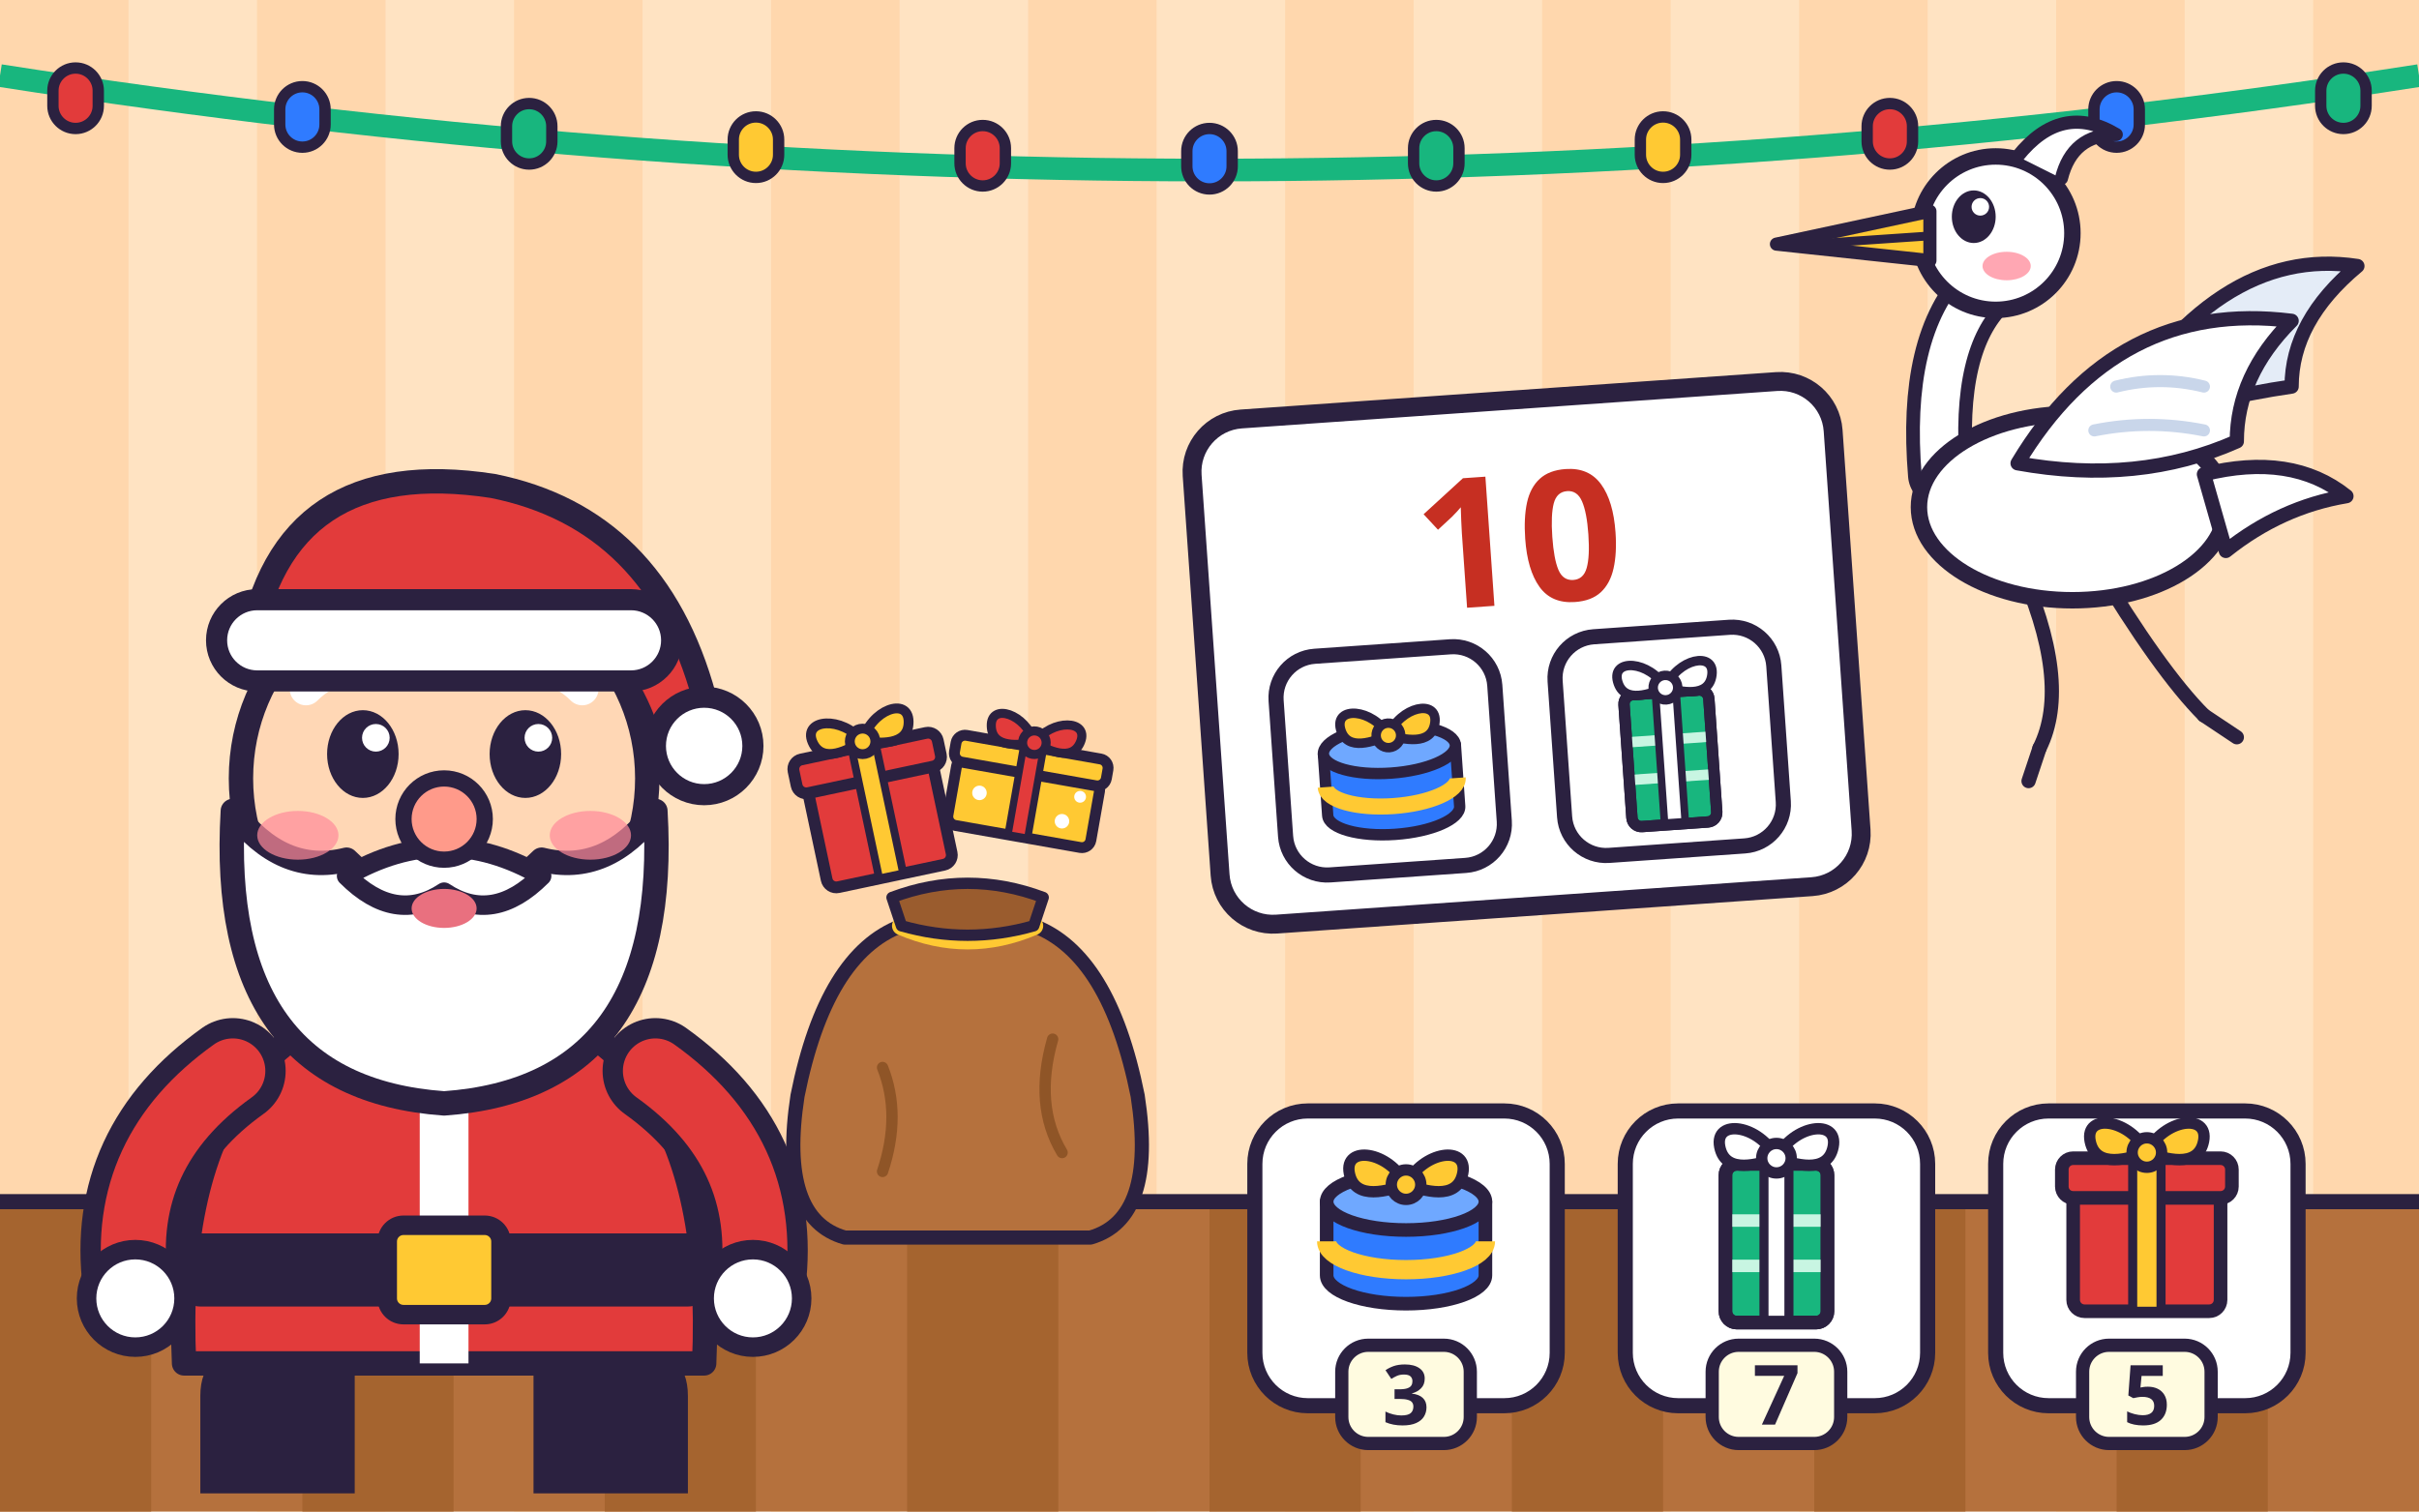
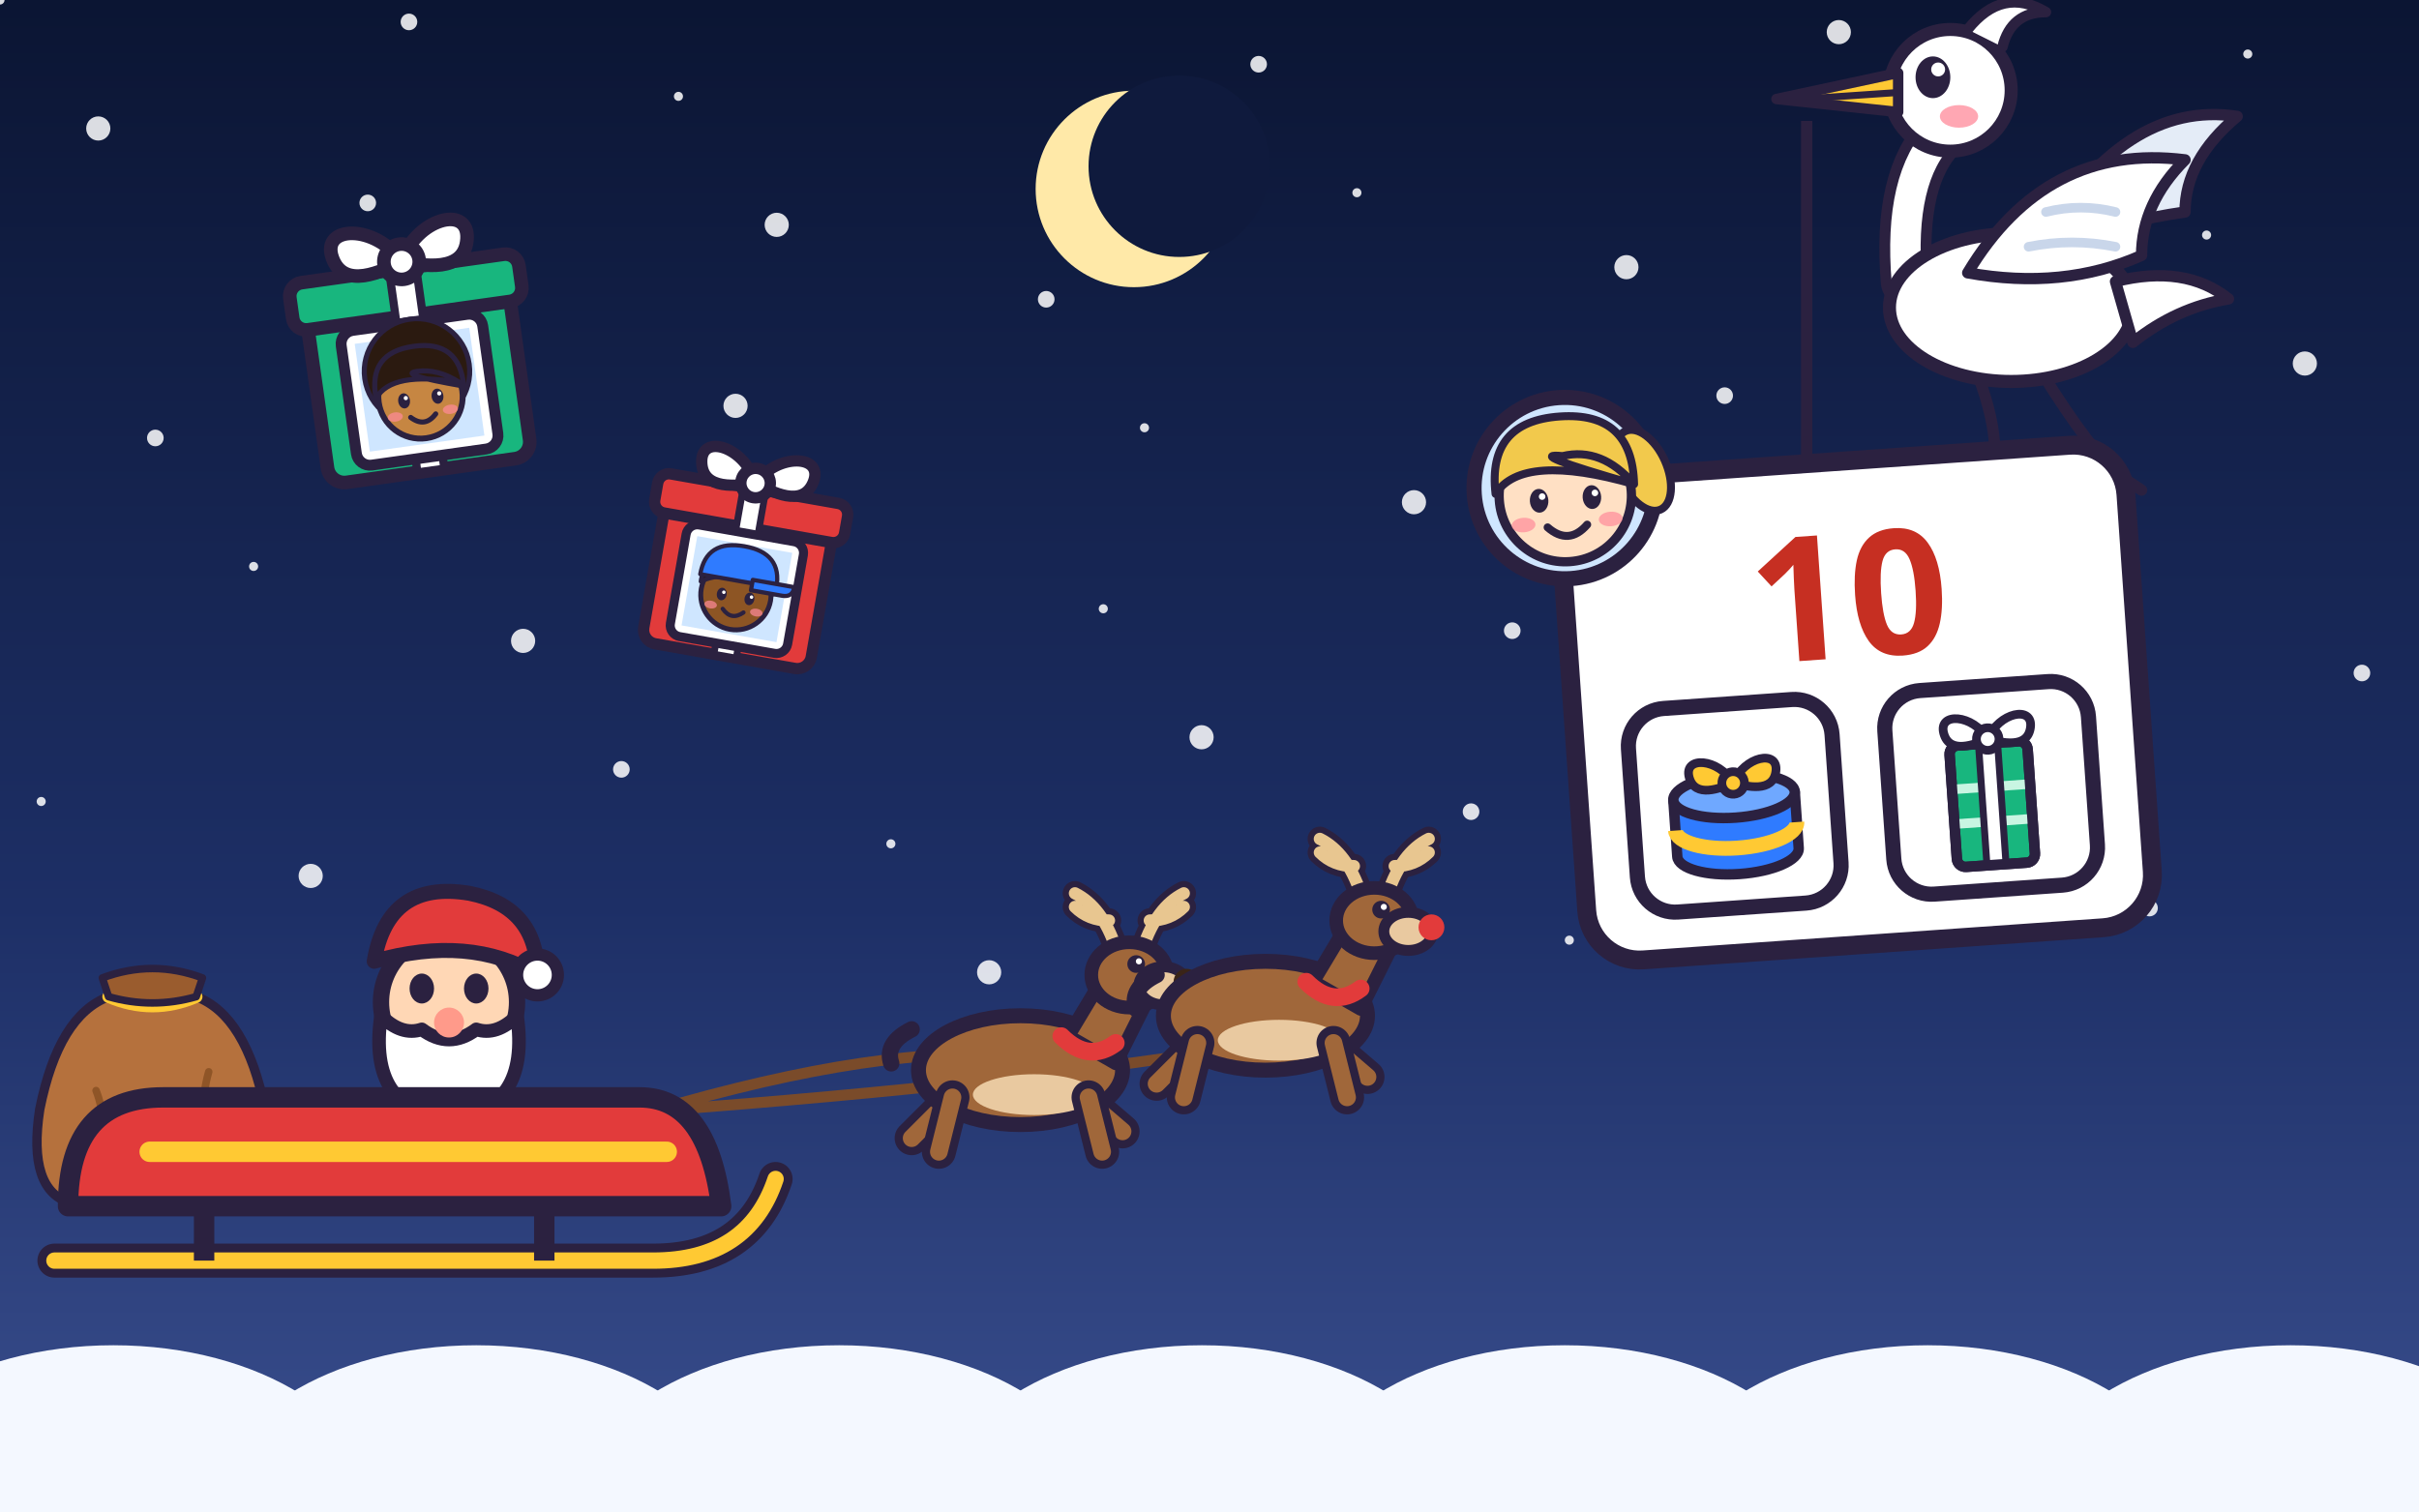
<svg xmlns="http://www.w3.org/2000/svg" viewBox="0 0 640 400" width="640" height="400">
  <style>.n{fill:#2b2140;font-family:ui-rounded,'Arial Rounded MT Bold',sans-serif;font-weight:900;text-anchor:middle}</style>
-   <rect width="640" height="400" fill="#ffe3c2" />
-   <rect x="0" width="34" height="400" fill="#ffd7ad" />
-   <rect x="68" width="34" height="400" fill="#ffd7ad" />
-   <rect x="136" width="34" height="400" fill="#ffd7ad" />
-   <rect x="204" width="34" height="400" fill="#ffd7ad" />
-   <rect x="272" width="34" height="400" fill="#ffd7ad" />
-   <rect x="340" width="34" height="400" fill="#ffd7ad" />
-   <rect x="408" width="34" height="400" fill="#ffd7ad" />
-   <rect x="476" width="34" height="400" fill="#ffd7ad" />
-   <rect x="544" width="34" height="400" fill="#ffd7ad" />
-   <rect x="612" width="34" height="400" fill="#ffd7ad" />
-   <path d="M0 20Q320 70 640 20" fill="none" stroke="#18b67e" stroke-width="6" />
-   <rect x="14" y="18" width="12" height="16" rx="6" fill="#e23b3b" stroke="#2b2140" stroke-width="3" />
-   <rect x="74" y="22.944" width="12" height="16" rx="6" fill="#2f7bff" stroke="#2b2140" stroke-width="3" />
-   <rect x="134" y="27.405" width="12" height="16" rx="6" fill="#18b67e" stroke="#2b2140" stroke-width="3" />
-   <rect x="194" y="30.944" width="12" height="16" rx="6" fill="#ffc933" stroke="#2b2140" stroke-width="3" />
-   <rect x="254" y="33.217" width="12" height="16" rx="6" fill="#e23b3b" stroke="#2b2140" stroke-width="3" />
-   <rect x="314" y="34" width="12" height="16" rx="6" fill="#2f7bff" stroke="#2b2140" stroke-width="3" />
-   <rect x="374" y="33.217" width="12" height="16" rx="6" fill="#18b67e" stroke="#2b2140" stroke-width="3" />
-   <rect x="434" y="30.944" width="12" height="16" rx="6" fill="#ffc933" stroke="#2b2140" stroke-width="3" />
-   <rect x="494" y="27.405" width="12" height="16" rx="6" fill="#e23b3b" stroke="#2b2140" stroke-width="3" />
-   <rect x="554" y="22.944" width="12" height="16" rx="6" fill="#2f7bff" stroke="#2b2140" stroke-width="3" />
-   <rect x="614" y="18" width="12" height="16" rx="6" fill="#18b67e" stroke="#2b2140" stroke-width="3" />
-   <rect y="318" width="640" height="82" fill="#b5713d" />
-   <rect x="0" y="318" width="40" height="82" fill="#a5642f" />
-   <rect x="80" y="318" width="40" height="82" fill="#a5642f" />
-   <rect x="160" y="318" width="40" height="82" fill="#a5642f" />
-   <rect x="240" y="318" width="40" height="82" fill="#a5642f" />
-   <rect x="320" y="318" width="40" height="82" fill="#a5642f" />
-   <rect x="400" y="318" width="40" height="82" fill="#a5642f" />
-   <rect x="480" y="318" width="40" height="82" fill="#a5642f" />
-   <rect x="560" y="318" width="40" height="82" fill="#a5642f" />
-   <rect x="640" y="318" width="40" height="82" fill="#a5642f" />
-   <path d="M0 318H640" stroke="#2b2140" stroke-width="4" />
-   <g transform="translate(10 120) scale(2.15)">
-     <g class="noel">
-       <path d="M20 128v-12q0-6 7-6h12v18zM61 128v-18h12q7 0 7 6v12z" fill="#2b2140" />
-       <path d="M18 112q-2-44 32-46q34 2 32 46z" fill="#e23b3b" stroke="#2b2140" stroke-width="3" stroke-linejoin="round" stroke-linecap="round" />
-       <path d="M50 68v44" stroke="#fff" stroke-width="6" />
-       <rect x="17" y="96" width="66" height="9" rx="3" fill="#2b2140" />
-       <rect x="43" y="95" width="14" height="11" rx="2" fill="#ffc933" stroke="#2b2140" stroke-width="2.4" />
-       <g class="noel-braco-esq">
-         <path d="M24 76q-14 10-12 26" fill="none" stroke="#2b2140" stroke-width="13" stroke-linecap="round" />
-         <path d="M24 76q-14 10-12 26" fill="none" stroke="#e23b3b" stroke-width="8" stroke-linecap="round" />
-         <circle cx="12" cy="104" r="6" fill="#fff" stroke="#2b2140" stroke-width="2.4" stroke-linejoin="round" stroke-linecap="round" />
-       </g>
-       <g class="noel-braco-dir">
-         <path d="M76 76q14 10 12 26" fill="none" stroke="#2b2140" stroke-width="13" stroke-linecap="round" />
-         <path d="M76 76q14 10 12 26" fill="none" stroke="#e23b3b" stroke-width="8" stroke-linecap="round" />
-         <circle cx="88" cy="104" r="6" fill="#fff" stroke="#2b2140" stroke-width="2.4" stroke-linejoin="round" stroke-linecap="round" />
-       </g>
-       <circle cx="50" cy="40" r="25" fill="#ffd7b5" stroke="#2b2140" stroke-width="3" stroke-linejoin="round" stroke-linecap="round" />
-       <path d="M24 44q-2 34 26 36q28-2 26-36q-6 8-14 6q-6 6-12 2q-6 4-12-2q-8 2-14-6z" fill="#fff" stroke="#2b2140" stroke-width="3" stroke-linejoin="round" stroke-linecap="round" />
-       <path d="M38 52q12 -7 24 0q-6 6-12 2q-6 4-12-2z" fill="#fff" stroke="#2b2140" stroke-width="2.4" stroke-linejoin="round" stroke-linecap="round" />
-       <ellipse cx="50" cy="56" rx="4" ry="2.4" fill="#e9707f" />
-       <circle cx="50" cy="45" r="5" fill="#ff9a8a" stroke="#2b2140" stroke-width="2" stroke-linejoin="round" stroke-linecap="round" />
-       <g class="noel-olhos">
-         <ellipse cx="40" cy="37" rx="4.4" ry="5.4" fill="#2b2140" />
-         <circle cx="41.6" cy="35" r="1.7" fill="#fff" />
-         <ellipse cx="60" cy="37" rx="4.4" ry="5.4" fill="#2b2140" />
-         <circle cx="61.6" cy="35" r="1.7" fill="#fff" />
-       </g>
-       <ellipse cx="32" cy="47" rx="5" ry="3" fill="#ff8a9a" opacity=".7" />
-       <ellipse cx="68" cy="47" rx="5" ry="3" fill="#ff8a9a" opacity=".7" />
-       <path d="M33 29q4-4 10-2M57 27q6-2 10 2" fill="none" stroke="#fff" stroke-width="4" stroke-linecap="round" />
-       <path d="M26 24q4-24 30-20q20 4 26 26q-6 2-6 8q-4-18-20-18q-18 0-30 4z" fill="#e23b3b" stroke="#2b2140" stroke-width="3" stroke-linejoin="round" stroke-linecap="round" />
-       <circle cx="82" cy="36" r="6" fill="#fff" stroke="#2b2140" stroke-width="2.6" stroke-linejoin="round" stroke-linecap="round" />
-       <rect x="22" y="18" width="56" height="10" rx="5" fill="#fff" stroke="#2b2140" stroke-width="2.6" stroke-linejoin="round" stroke-linecap="round" />
-     </g>
-   </g>
-   <g transform="translate(206 220) scale(1.25)">
-     <path class="saco-pano" d="M14 86q-14-4-10-30q6-30 22-36h28q16 6 22 36q4 26-10 30z" fill="#b5713d" stroke="#2b2140" stroke-width="3" stroke-linejoin="round" stroke-linecap="round" />
-     <path class="saco-presentes" d="M18 22l6-8 8 6 6-10 8 8 8-6 6 10" fill="none" />
-     <path d="M26 20q14 6 28 0" fill="none" stroke="#ffc933" stroke-width="4" stroke-linecap="round" />
-     <path d="M24 14q16-6 32 0l-2 6q-14 4-28 0z" fill="#9a5c2e" stroke="#2b2140" stroke-width="2.4" stroke-linejoin="round" stroke-linecap="round" />
-     <path d="M22 50q4 10 0 22M58 44q-4 14 2 24" fill="none" stroke="#8f5527" stroke-width="2.4" stroke-linecap="round" />
-   </g>
-   <g transform="translate(232 214) scale(1.3) rotate(-12)">
-     <rect x="-13" y="-8" width="26" height="22" rx="2" fill="#e23b3b" stroke="#2b2140" stroke-width="2.4" stroke-linejoin="round" stroke-linecap="round" />
-     <rect x="-15" y="-13" width="30" height="7" rx="2" fill="#e23b3b" stroke="#2b2140" stroke-width="2.4" stroke-linejoin="round" stroke-linecap="round" />
-     <path d="M-2.5 -13h5v27h-5z" fill="#ffc933" stroke="#2b2140" stroke-width="1.6" stroke-linejoin="round" stroke-linecap="round" />
-     <path d="M0 -14c-3-6-11-7-10-2s7 3 10 2zM0 -14c3-6 11-7 10-2s-7 3-10 2z" fill="#ffc933" stroke="#2b2140" stroke-width="2" stroke-linejoin="round" stroke-linecap="round" />
-     <circle cx="0" cy="-14" r="2.6" fill="#ffc933" stroke="#2b2140" stroke-width="2" stroke-linejoin="round" stroke-linecap="round" />
-   </g>
-   <g transform="translate(272 206) scale(1.2) rotate(10)">
-     <rect x="-16" y="-2" width="32" height="15" rx="2" fill="#ffc933" stroke="#2b2140" stroke-width="2.4" stroke-linejoin="round" stroke-linecap="round" />
-     <rect x="-17" y="-7" width="34" height="6" rx="2" fill="#ffc933" stroke="#2b2140" stroke-width="2.4" stroke-linejoin="round" stroke-linecap="round" />
-     <circle cx="-10" cy="5" r="1.6" fill="#fff" />
-     <circle cx="9" cy="8" r="1.6" fill="#fff" />
-     <circle cx="12" cy="2" r="1.3" fill="#fff" />
-     <path d="M-2.2 -7h4.4v20h-4.4z" fill="#e23b3b" stroke="#2b2140" stroke-width="1.6" stroke-linejoin="round" stroke-linecap="round" />
-     <path d="M0 -8c-3-6-11-7-10-2s7 3 10 2zM0 -8c3-6 11-7 10-2s-7 3-10 2z" fill="#e23b3b" stroke="#2b2140" stroke-width="2" stroke-linejoin="round" stroke-linecap="round" />
-     <circle cx="0" cy="-8" r="2.6" fill="#e23b3b" stroke="#2b2140" stroke-width="2" stroke-linejoin="round" stroke-linecap="round" />
-   </g>
-   <g transform="translate(470 82) scale(1.45)">
+   <defs>
+     <linearGradient id="noite" x1="0" y1="0" x2="0" y2="1">
+       <stop offset="0" stop-color="#0b1533" />
+       <stop offset=".6" stop-color="#1d2f66" />
+       <stop offset="1" stop-color="#3a4f8f" />
+     </linearGradient>
+   </defs>
+   <rect width="640" height="400" fill="url(#noite)" />
+   <circle cx="0" cy="0" r="1.2" fill="#fff" opacity=".85" />
+   <circle cx="97.3" cy="53.7" r="2.2" fill="#fff" opacity=".85" />
+   <circle cx="194.6" cy="107.4" r="3.2" fill="#fff" opacity=".85" />
+   <circle cx="291.9" cy="161.1" r="1.2" fill="#fff" opacity=".85" />
+   <circle cx="389.2" cy="214.8" r="2.2" fill="#fff" opacity=".85" />
+   <circle cx="486.5" cy="8.5" r="3.2" fill="#fff" opacity=".85" />
+   <circle cx="583.8" cy="62.2" r="1.2" fill="#fff" opacity=".85" />
+   <circle cx="41.1" cy="115.9" r="2.2" fill="#fff" opacity=".85" />
+   <circle cx="138.4" cy="169.6" r="3.2" fill="#fff" opacity=".85" />
+   <circle cx="235.7" cy="223.3" r="1.2" fill="#fff" opacity=".85" />
+   <circle cx="333" cy="17" r="2.2" fill="#fff" opacity=".85" />
+   <circle cx="430.3" cy="70.7" r="3.2" fill="#fff" opacity=".85" />
+   <circle cx="527.6" cy="124.4" r="1.2" fill="#fff" opacity=".85" />
+   <circle cx="624.9" cy="178.1" r="2.2" fill="#fff" opacity=".85" />
+   <circle cx="82.2" cy="231.8" r="3.2" fill="#fff" opacity=".85" />
+   <circle cx="179.5" cy="25.5" r="1.2" fill="#fff" opacity=".85" />
+   <circle cx="276.8" cy="79.2" r="2.2" fill="#fff" opacity=".85" />
+   <circle cx="374.1" cy="132.9" r="3.2" fill="#fff" opacity=".85" />
+   <circle cx="471.4" cy="186.6" r="1.2" fill="#fff" opacity=".85" />
+   <circle cx="568.7" cy="240.3" r="2.2" fill="#fff" opacity=".85" />
+   <circle cx="26" cy="34" r="3.2" fill="#fff" opacity=".85" />
+   <circle cx="123.3" cy="87.7" r="1.2" fill="#fff" opacity=".85" />
+   <circle cx="220.6" cy="141.4" r="2.2" fill="#fff" opacity=".85" />
+   <circle cx="317.9" cy="195.1" r="3.2" fill="#fff" opacity=".85" />
+   <circle cx="415.2" cy="248.8" r="1.2" fill="#fff" opacity=".85" />
+   <circle cx="512.5" cy="42.5" r="2.2" fill="#fff" opacity=".85" />
+   <circle cx="609.8" cy="96.2" r="3.2" fill="#fff" opacity=".85" />
+   <circle cx="67.1" cy="149.9" r="1.2" fill="#fff" opacity=".85" />
+   <circle cx="164.4" cy="203.6" r="2.2" fill="#fff" opacity=".85" />
+   <circle cx="261.7" cy="257.3" r="3.2" fill="#fff" opacity=".85" />
+   <circle cx="359" cy="51" r="1.2" fill="#fff" opacity=".85" />
+   <circle cx="456.3" cy="104.7" r="2.2" fill="#fff" opacity=".85" />
+   <circle cx="553.6" cy="158.4" r="3.2" fill="#fff" opacity=".85" />
+   <circle cx="10.9" cy="212.1" r="1.2" fill="#fff" opacity=".85" />
+   <circle cx="108.2" cy="5.8" r="2.2" fill="#fff" opacity=".85" />
+   <circle cx="205.5" cy="59.5" r="3.2" fill="#fff" opacity=".85" />
+   <circle cx="302.8" cy="113.2" r="1.2" fill="#fff" opacity=".85" />
+   <circle cx="400.1" cy="166.9" r="2.2" fill="#fff" opacity=".85" />
+   <circle cx="497.4" cy="220.6" r="3.2" fill="#fff" opacity=".85" />
+   <circle cx="594.7" cy="14.3" r="1.2" fill="#fff" opacity=".85" />
+   <circle cx="300" cy="50" r="26" fill="#ffe9a8" />
+   <circle cx="312" cy="44" r="24" fill="#0f1a3d" />
+   <ellipse cx="30" cy="400" rx="70" ry="44" fill="#f4f8ff" />
+   <ellipse cx="126" cy="400" rx="70" ry="44" fill="#f4f8ff" />
+   <ellipse cx="222" cy="400" rx="70" ry="44" fill="#f4f8ff" />
+   <ellipse cx="318" cy="400" rx="70" ry="44" fill="#f4f8ff" />
+   <ellipse cx="414" cy="400" rx="70" ry="44" fill="#f4f8ff" />
+   <ellipse cx="510" cy="400" rx="70" ry="44" fill="#f4f8ff" />
+   <ellipse cx="606" cy="400" rx="70" ry="44" fill="#f4f8ff" />
+   <ellipse cx="702" cy="400" rx="70" ry="44" fill="#f4f8ff" />
+   <rect y="380" width="640" height="20" fill="#f4f8ff" />
+   <g transform="translate(0 222) scale(1.8)">
+     <path d="M96 40Q130 30 150 32M96 40Q150 36 186 30" fill="none" stroke="#7a4b2a" stroke-width="1.6" />
+     <g transform="translate(150 34)">
+       <g class="rena">
+         <g class="rena-pernas">
+           <path d="M-9 3-16 10" stroke="#2b2140" stroke-width="5" stroke-linecap="round" />
+           <path d="M-9 3-16 10" stroke="#a0673a" stroke-width="2.6" stroke-linecap="round" />
+           <path d="M8 3 15 9" stroke="#2b2140" stroke-width="5" stroke-linecap="round" />
+           <path d="M8 3 15 9" stroke="#a0673a" stroke-width="2.6" stroke-linecap="round" />
+         </g>
+         <path d="M-16 -6q-4 2-3 5" fill="none" stroke="#2b2140" stroke-width="2.4" stroke-linecap="round" />
+         <ellipse cx="0" cy="0" rx="15" ry="8" fill="#a0673a" stroke="#2b2140" stroke-width="2.2" stroke-linejoin="round" stroke-linecap="round" />
+         <ellipse cx="2" cy="3.6" rx="9" ry="3" fill="#e9c9a0" />
+         <g class="rena-pernas">
+           <path d="M-10 4-12 12" stroke="#2b2140" stroke-width="5" stroke-linecap="round" />
+           <path d="M-10 4-12 12" stroke="#a0673a" stroke-width="2.6" stroke-linecap="round" />
+           <path d="M10 4 12 12" stroke="#2b2140" stroke-width="5" stroke-linecap="round" />
+           <path d="M10 4 12 12" stroke="#a0673a" stroke-width="2.6" stroke-linecap="round" />
+         </g>
+         <path d="M7 -5 13 -15 19 -11 14 -1z" fill="#a0673a" stroke="#2b2140" stroke-width="2" stroke-linejoin="round" stroke-linecap="round" />
+         <path d="M14 -18q-2-6-6-8M13 -22q-3 0-5-2M18 -18q2-6 6-8M19 -22q3 0 5-2" fill="none" stroke="#2b2140" stroke-width="3.6" stroke-linecap="round" />
+         <path d="M14 -18q-2-6-6-8M13 -22q-3 0-5-2M18 -18q2-6 6-8M19 -22q3 0 5-2" fill="none" stroke="#e8c690" stroke-width="1.8" stroke-linecap="round" />
+         <ellipse cx="16" cy="-14" rx="5.6" ry="4.8" fill="#a0673a" stroke="#2b2140" stroke-width="2" stroke-linejoin="round" stroke-linecap="round" />
+         <ellipse cx="21" cy="-12.4" rx="3.6" ry="2.8" fill="#e9c9a0" stroke="#2b2140" stroke-width="1.6" stroke-linejoin="round" stroke-linecap="round" />
+         <circle cx="24.4" cy="-13" r="1.9" fill="#3a2418" />
+         <circle cx="17" cy="-15.6" r="1.3" fill="#2b2140" />
+         <circle cx="17.4" cy="-16" r=".45" fill="#fff" />
+         <path d="M6 -5q4 4 8 1" fill="none" stroke="#e23b3b" stroke-width="2.6" stroke-linecap="round" />
+       </g>
+     </g>
+     <g transform="translate(186 26)">
+       <g class="rena">
+         <g class="rena-pernas">
+           <path d="M-9 3-16 10" stroke="#2b2140" stroke-width="5" stroke-linecap="round" />
+           <path d="M-9 3-16 10" stroke="#a0673a" stroke-width="2.6" stroke-linecap="round" />
+           <path d="M8 3 15 9" stroke="#2b2140" stroke-width="5" stroke-linecap="round" />
+           <path d="M8 3 15 9" stroke="#a0673a" stroke-width="2.6" stroke-linecap="round" />
+         </g>
+         <path d="M-16 -6q-4 2-3 5" fill="none" stroke="#2b2140" stroke-width="2.4" stroke-linecap="round" />
+         <ellipse cx="0" cy="0" rx="15" ry="8" fill="#a0673a" stroke="#2b2140" stroke-width="2.2" stroke-linejoin="round" stroke-linecap="round" />
+         <ellipse cx="2" cy="3.6" rx="9" ry="3" fill="#e9c9a0" />
+         <g class="rena-pernas">
+           <path d="M-10 4-12 12" stroke="#2b2140" stroke-width="5" stroke-linecap="round" />
+           <path d="M-10 4-12 12" stroke="#a0673a" stroke-width="2.6" stroke-linecap="round" />
+           <path d="M10 4 12 12" stroke="#2b2140" stroke-width="5" stroke-linecap="round" />
+           <path d="M10 4 12 12" stroke="#a0673a" stroke-width="2.6" stroke-linecap="round" />
+         </g>
+         <path d="M7 -5 13 -15 19 -11 14 -1z" fill="#a0673a" stroke="#2b2140" stroke-width="2" stroke-linejoin="round" stroke-linecap="round" />
+         <path d="M14 -18q-2-6-6-8M13 -22q-3 0-5-2M18 -18q2-6 6-8M19 -22q3 0 5-2" fill="none" stroke="#2b2140" stroke-width="3.6" stroke-linecap="round" />
+         <path d="M14 -18q-2-6-6-8M13 -22q-3 0-5-2M18 -18q2-6 6-8M19 -22q3 0 5-2" fill="none" stroke="#e8c690" stroke-width="1.8" stroke-linecap="round" />
+         <ellipse cx="16" cy="-14" rx="5.6" ry="4.8" fill="#a0673a" stroke="#2b2140" stroke-width="2" stroke-linejoin="round" stroke-linecap="round" />
+         <ellipse cx="21" cy="-12.4" rx="3.6" ry="2.8" fill="#e9c9a0" stroke="#2b2140" stroke-width="1.6" stroke-linejoin="round" stroke-linecap="round" />
+         <circle cx="24.4" cy="-13" r="1.9" fill="#e23b3b" />
+         <circle cx="17" cy="-15.6" r="1.3" fill="#2b2140" />
+         <circle cx="17.4" cy="-16" r=".45" fill="#fff" />
+         <path d="M6 -5q4 4 8 1" fill="none" stroke="#e23b3b" stroke-width="2.6" stroke-linecap="round" />
+       </g>
+     </g>
+     <path d="M8 62h88q14 0 18-12" fill="none" stroke="#2b2140" stroke-width="5" stroke-linecap="round" />
+     <path d="M8 62h88q14 0 18-12" fill="none" stroke="#ffc933" stroke-width="2.4" stroke-linecap="round" />
+     <path d="M30 62v-8M80 62v-8" stroke="#2b2140" stroke-width="3" />
+     <g class="saco-do-treno">
+       <g transform="translate(4 14) scale(.46)">
+         <path class="saco-pano" d="M14 86q-14-4-10-30q6-30 22-36h28q16 6 22 36q4 26-10 30z" fill="#b5713d" stroke="#2b2140" stroke-width="3" stroke-linejoin="round" stroke-linecap="round" />
+         <path class="saco-presentes" d="M18 22l6-8 8 6 6-10 8 8 8-6 6 10" fill="none" />
+         <path d="M26 20q14 6 28 0" fill="none" stroke="#ffc933" stroke-width="4" stroke-linecap="round" />
+         <path d="M24 14q16-6 32 0l-2 6q-14 4-28 0z" fill="#9a5c2e" stroke="#2b2140" stroke-width="2.4" stroke-linejoin="round" stroke-linecap="round" />
+         <path d="M22 50q4 10 0 22M58 44q-4 14 2 24" fill="none" stroke="#8f5527" stroke-width="2.4" stroke-linecap="round" />
+       </g>
+     </g>
+     <g transform="translate(0 12)">
+       <circle cx="66" cy="12" r="10" fill="#ffd7b5" stroke="#2b2140" stroke-width="2.4" stroke-linejoin="round" stroke-linecap="round" />
+       <path d="M56 14q-2 14 10 15q12-1 10-15q-3 3-6 2q-4 3-8 0q-3 1-6-2z" fill="#fff" stroke="#2b2140" stroke-width="2" stroke-linejoin="round" stroke-linecap="round" />
+       <ellipse cx="62" cy="10" rx="1.8" ry="2.2" fill="#2b2140" />
+       <ellipse cx="70" cy="10" rx="1.8" ry="2.2" fill="#2b2140" />
+       <circle cx="66" cy="15" r="2.2" fill="#ff9a8a" />
+       <path d="M55 6q2-12 14-10q10 2 10 12q-10-6-24-2z" fill="#e23b3b" stroke="#2b2140" stroke-width="2.2" stroke-linejoin="round" stroke-linecap="round" />
+       <circle cx="79" cy="8" r="3" fill="#fff" stroke="#2b2140" stroke-width="1.8" stroke-linejoin="round" stroke-linecap="round" />
+     </g>
+     <path d="M10 54q0-16 14-16h70q10 0 12 16z" fill="#e23b3b" stroke="#2b2140" stroke-width="3" stroke-linejoin="round" stroke-linecap="round" />
+     <path d="M22 46h76" stroke="#ffc933" stroke-width="3" stroke-linecap="round" />
+   </g>
+   <g transform="translate(470 40) scale(1.15)">
    <g class="garca-desenho">
      <path d="M44 46q10 22 4 34M58 46q12 20 20 28" fill="none" stroke="#2b2140" stroke-width="2.6" stroke-linecap="round" />
      <path d="M78 74l6 4M48 80l-2 6" stroke="#2b2140" stroke-width="2.6" stroke-linecap="round" />
      <g class="garca-asa-tras">
        <path d="M60 22q20-34 46-30q-12 10-12 22q-14 2-34 8z" fill="#e4ecf7" stroke="#2b2140" stroke-width="2.6" stroke-linejoin="round" stroke-linecap="round" />
      </g>
      <path d="M30 30q-2-24 8-34q6-6 6-14" fill="none" stroke="#2b2140" stroke-width="12" stroke-linecap="round" />
      <path d="M30 30q-2-24 8-34q6-6 6-14" fill="none" stroke="#fff" stroke-width="7" stroke-linecap="round" />
      <ellipse cx="54" cy="36" rx="28" ry="17" fill="#fff" stroke="#2b2140" stroke-width="3" stroke-linejoin="round" stroke-linecap="round" />
      <path d="M78 30q16-4 26 4q-12 2-22 10z" fill="#fff" stroke="#2b2140" stroke-width="2.6" stroke-linejoin="round" stroke-linecap="round" />
      <g class="garca-asa">
        <path d="M44 28q18-30 50-26q-10 10-10 22q-18 8-40 4z" fill="#fff" stroke="#2b2140" stroke-width="2.6" stroke-linejoin="round" stroke-linecap="round" />
        <path d="M62 14q8-2 16 0M58 22q10-2 20 0" fill="none" stroke="#c9d6ea" stroke-width="2.2" stroke-linecap="round" />
      </g>
      <circle cx="40" cy="-14" r="14" fill="#fff" stroke="#2b2140" stroke-width="3" stroke-linejoin="round" stroke-linecap="round" />
      <path d="M44 -28q8-10 18-4q-8 0-10 8" fill="#fff" stroke="#2b2140" stroke-width="2.4" stroke-linejoin="round" stroke-linecap="round" />
      <path d="M28 -18L0 -12 28 -9z" fill="#ffc933" stroke="#2b2140" stroke-width="2.4" stroke-linejoin="round" stroke-linecap="round" />
      <path d="M28 -13.5 6 -12" stroke="#2b2140" stroke-width="1.6" stroke-linecap="round" />
      <ellipse cx="36" cy="-17" rx="4" ry="4.8" fill="#2b2140" />
      <circle cx="37.2" cy="-18.8" r="1.6" fill="#fff" />
      <ellipse cx="42" cy="-8" rx="4.4" ry="2.6" fill="#ff8a9a" opacity=".75" />
    </g>
  </g>
-   <g transform="rotate(-4 400 160)">
-     <rect x="318" y="106" width="170" height="134" rx="14" fill="#fff" stroke="#2b2140" stroke-width="5" />
-     <text x="403" y="160" class="n" font-size="48" style="fill:#c62f22">10</text>
-     <rect x="336" y="170" width="58" height="58" rx="11" fill="#fff" stroke="#2b2140" stroke-width="4" />
-     <g transform="translate(365 201) scale(1.25)">
+   <path d="M478 32V122" stroke="#2b2140" stroke-width="3" />
+   <g transform="translate(20 14) rotate(-4 470 170)">
+     <rect x="396" y="108" width="150" height="128" rx="14" fill="#fff" stroke="#2b2140" stroke-width="5" />
+     <text x="471" y="160" class="n" font-size="46" style="fill:#c62f22">10</text>
+     <rect x="410" y="170" width="54" height="54" rx="10" fill="#fff" stroke="#2b2140" stroke-width="4" />
+     <g transform="translate(437 199) scale(1.15)">
      <path d="M-14 -4v13a14 5 0 0 0 28 0v-13" fill="#2f7bff" stroke="#2b2140" stroke-width="2.4" stroke-linejoin="round" stroke-linecap="round" />
      <path d="M-14 3a14 5 0 0 0 28 0" fill="none" stroke="#ffc933" stroke-width="3.4" />
      <ellipse cx="0" cy="-4" rx="14" ry="5" fill="#6fa8ff" stroke="#2b2140" stroke-width="2.4" stroke-linejoin="round" stroke-linecap="round" />
      <path d="M0 -7c-3-6-11-7-10-2s7 3 10 2zM0 -7c3-6 11-7 10-2s-7 3-10 2z" fill="#ffc933" stroke="#2b2140" stroke-width="2" stroke-linejoin="round" stroke-linecap="round" />
      <circle cx="0" cy="-7" r="2.6" fill="#ffc933" stroke="#2b2140" stroke-width="2" stroke-linejoin="round" stroke-linecap="round" />
    </g>
-     <rect x="410" y="170" width="58" height="58" rx="11" fill="#fff" stroke="#2b2140" stroke-width="4" />
-     <g transform="translate(439 201) scale(1.25)">
+     <rect x="478" y="170" width="54" height="54" rx="10" fill="#fff" stroke="#2b2140" stroke-width="4" />
+     <g transform="translate(505 199) scale(1.15)">
      <rect x="-9" y="-12" width="18" height="28" rx="2" fill="#18b67e" stroke="#2b2140" stroke-width="2.4" stroke-linejoin="round" stroke-linecap="round" />
      <path d="M-9 -2h18M-9 6h18" stroke="#c8f5e2" stroke-width="2.2" />
      <path d="M-2.2 -12h4.4v28h-4.4z" fill="#fff" stroke="#2b2140" stroke-width="1.6" stroke-linejoin="round" stroke-linecap="round" />
      <rect x="-9" y="-12" width="18" height="28" rx="2" fill="none" stroke="#2b2140" stroke-width="2.4" stroke-linejoin="round" stroke-linecap="round" />
      <path d="M0 -13c-3-6-11-7-10-2s7 3 10 2zM0 -13c3-6 11-7 10-2s-7 3-10 2z" fill="#fff" stroke="#2b2140" stroke-width="2" stroke-linejoin="round" stroke-linecap="round" />
      <circle cx="0" cy="-13" r="2.6" fill="#fff" stroke="#2b2140" stroke-width="2" stroke-linejoin="round" stroke-linecap="round" />
    </g>
-   </g>
-   <g transform="translate(372 330)">
-     <rect x="-40" y="-36" width="80" height="78" rx="14" fill="#fff" stroke="#2b2140" stroke-width="4" />
-     <g transform="translate(0 -6) scale(1.5)">
-       <path d="M-14 -4v13a14 5 0 0 0 28 0v-13" fill="#2f7bff" stroke="#2b2140" stroke-width="2.4" stroke-linejoin="round" stroke-linecap="round" />
-       <path d="M-14 3a14 5 0 0 0 28 0" fill="none" stroke="#ffc933" stroke-width="3.4" />
-       <ellipse cx="0" cy="-4" rx="14" ry="5" fill="#6fa8ff" stroke="#2b2140" stroke-width="2.4" stroke-linejoin="round" stroke-linecap="round" />
-       <path d="M0 -7c-3-6-11-7-10-2s7 3 10 2zM0 -7c3-6 11-7 10-2s-7 3-10 2z" fill="#ffc933" stroke="#2b2140" stroke-width="2" stroke-linejoin="round" stroke-linecap="round" />
-       <circle cx="0" cy="-7" r="2.6" fill="#ffc933" stroke="#2b2140" stroke-width="2" stroke-linejoin="round" stroke-linecap="round" />
-     </g>
-     <rect x="-17" y="26" width="34" height="26" rx="7" fill="#fffbe0" stroke="#2b2140" stroke-width="3.5" />
-     <text x="0" y="47" class="n" font-size="22">3</text>
-   </g>
-   <g transform="translate(470 330)">
-     <rect x="-40" y="-36" width="80" height="78" rx="14" fill="#fff" stroke="#2b2140" stroke-width="4" />
-     <g transform="translate(0 -4) scale(1.5)">
-       <rect x="-9" y="-12" width="18" height="28" rx="2" fill="#18b67e" stroke="#2b2140" stroke-width="2.4" stroke-linejoin="round" stroke-linecap="round" />
-       <path d="M-9 -2h18M-9 6h18" stroke="#c8f5e2" stroke-width="2.2" />
-       <path d="M-2.2 -12h4.4v28h-4.4z" fill="#fff" stroke="#2b2140" stroke-width="1.6" stroke-linejoin="round" stroke-linecap="round" />
-       <rect x="-9" y="-12" width="18" height="28" rx="2" fill="none" stroke="#2b2140" stroke-width="2.4" stroke-linejoin="round" stroke-linecap="round" />
-       <path d="M0 -13c-3-6-11-7-10-2s7 3 10 2zM0 -13c3-6 11-7 10-2s-7 3-10 2z" fill="#fff" stroke="#2b2140" stroke-width="2" stroke-linejoin="round" stroke-linecap="round" />
-       <circle cx="0" cy="-13" r="2.6" fill="#fff" stroke="#2b2140" stroke-width="2" stroke-linejoin="round" stroke-linecap="round" />
-     </g>
-     <rect x="-17" y="26" width="34" height="26" rx="7" fill="#fffbe0" stroke="#2b2140" stroke-width="3.5" />
-     <text x="0" y="47" class="n" font-size="22">7</text>
-   </g>
-   <g transform="translate(568 330)">
-     <rect x="-40" y="-36" width="80" height="78" rx="14" fill="#fff" stroke="#2b2140" stroke-width="4" />
-     <g transform="translate(0 -4) scale(1.5)">
-       <rect x="-13" y="-8" width="26" height="22" rx="2" fill="#e23b3b" stroke="#2b2140" stroke-width="2.4" stroke-linejoin="round" stroke-linecap="round" />
-       <rect x="-15" y="-13" width="30" height="7" rx="2" fill="#e23b3b" stroke="#2b2140" stroke-width="2.4" stroke-linejoin="round" stroke-linecap="round" />
-       <path d="M-2.5 -13h5v27h-5z" fill="#ffc933" stroke="#2b2140" stroke-width="1.6" stroke-linejoin="round" stroke-linecap="round" />
-       <path d="M0 -14c-3-6-11-7-10-2s7 3 10 2zM0 -14c3-6 11-7 10-2s-7 3-10 2z" fill="#ffc933" stroke="#2b2140" stroke-width="2" stroke-linejoin="round" stroke-linecap="round" />
-       <circle cx="0" cy="-14" r="2.6" fill="#ffc933" stroke="#2b2140" stroke-width="2" stroke-linejoin="round" stroke-linecap="round" />
-     </g>
-     <rect x="-17" y="26" width="34" height="26" rx="7" fill="#fffbe0" stroke="#2b2140" stroke-width="3.5" />
-     <text x="0" y="47" class="n" font-size="22">5</text>
+     <circle cx="398" cy="110" r="24" fill="#cfe6ff" stroke="#2b2140" stroke-width="4" />
+     <g transform="translate(398 112) scale(1.75)">
+       <ellipse cx="12" cy="-3" rx="3.6" ry="6.5" transform="rotate(-20 12 -3)" fill="#f2c94c" stroke="#2b2140" stroke-width="1.2" stroke-linejoin="round" stroke-linecap="round" />
+       <circle cx="0" cy="0" r="10" fill="#ffe0c4" stroke="#2b2140" stroke-width="1.4" stroke-linejoin="round" stroke-linecap="round" />
+       <ellipse cx="-4" cy="0.5" rx="1.4" ry="1.8" fill="#2b2140" />
+       <ellipse cx="4" cy="0.5" rx="1.4" ry="1.8" fill="#2b2140" />
+       <circle cx="-3.5" cy="-.1" r=".5" fill="#fff" />
+       <circle cx="4.5" cy="-.1" r=".5" fill="#fff" />
+       <ellipse cx="-6.6" cy="4" rx="1.8" ry="1.1" fill="#ff8a9a" opacity=".7" />
+       <ellipse cx="6.6" cy="4" rx="1.8" ry="1.1" fill="#ff8a9a" opacity=".7" />
+       <path d="M-3 4.6Q0 7.6 3 4.6" fill="none" stroke="#2b2140" stroke-width="1.2" stroke-linecap="round" />
+       <path d="M-10.5 -1Q-11 -12 0 -12Q11 -12 10.5 -1Q-6 -7 0 -6Q6 -7 10.5 -1Q-6 -7 -10.5 -1Z" fill="#f2c94c" stroke="#2b2140" stroke-width="1.2" stroke-linejoin="round" stroke-linecap="round" />
+     </g>
+   </g>
+   <g transform="translate(110 96) scale(1.8) rotate(-8)">
+     <rect x="-15" y="-9" width="30" height="25" rx="2.5" fill="#18b67e" stroke="#2b2140" stroke-width="2" stroke-linejoin="round" stroke-linecap="round" />
+     <rect x="-17" y="-14" width="34" height="7" rx="2" fill="#18b67e" stroke="#2b2140" stroke-width="2" stroke-linejoin="round" stroke-linecap="round" />
+     <path d="M-2 -14h4v30h-4z" fill="#fff" stroke="#2b2140" stroke-width="1.2" />
+     <path d="M0 -15c-3-6-11-7-10-2s7 3 10 2zM0 -15c3-6 11-7 10-2s-7 3-10 2z" fill="#fff" stroke="#2b2140" stroke-width="2" stroke-linejoin="round" stroke-linecap="round" />
+     <circle cx="0" cy="-15" r="2.6" fill="#fff" stroke="#2b2140" stroke-width="2" stroke-linejoin="round" stroke-linecap="round" />
+     <rect x="-10.5" y="-6" width="21" height="20" rx="2" fill="#fff" stroke="#2b2140" stroke-width="1.6" stroke-linejoin="round" stroke-linecap="round" />
+     <rect x="-8.5" y="-4" width="17" height="16" fill="#cfe6ff" />
+     <g transform="translate(0 5) scale(.62)">
+       <circle cx="0" cy="-6" r="12.5" fill="#2b1a10" stroke="#2b2140" stroke-width="1.2" stroke-linejoin="round" stroke-linecap="round" />
+       <circle cx="0" cy="0" r="10" fill="#c68642" stroke="#2b2140" stroke-width="1.4" stroke-linejoin="round" stroke-linecap="round" />
+       <ellipse cx="-4" cy="0.5" rx="1.4" ry="1.8" fill="#2b2140" />
+       <ellipse cx="4" cy="0.5" rx="1.4" ry="1.8" fill="#2b2140" />
+       <circle cx="-3.5" cy="-.1" r=".5" fill="#fff" />
+       <circle cx="4.5" cy="-.1" r=".5" fill="#fff" />
+       <ellipse cx="-6.6" cy="4" rx="1.8" ry="1.1" fill="#ff8a9a" opacity=".7" />
+       <ellipse cx="6.6" cy="4" rx="1.8" ry="1.1" fill="#ff8a9a" opacity=".7" />
+       <path d="M-3 4.6Q0 7.6 3 4.6" fill="none" stroke="#2b2140" stroke-width="1.2" stroke-linecap="round" />
+       <path d="M-10.5 -1Q-11 -12 0 -12Q11 -12 10.5 -1Q-5 -6 0 -6Q5 -6 9.6 -2Q-6 -7 -10.5 -1Z" fill="#2b1a10" stroke="#2b2140" stroke-width="1.2" stroke-linejoin="round" stroke-linecap="round" />
+     </g>
+   </g>
+   <g transform="translate(196 150) scale(1.5) rotate(10)">
+     <rect x="-15" y="-9" width="30" height="25" rx="2.5" fill="#e23b3b" stroke="#2b2140" stroke-width="2" stroke-linejoin="round" stroke-linecap="round" />
+     <rect x="-17" y="-14" width="34" height="7" rx="2" fill="#e23b3b" stroke="#2b2140" stroke-width="2" stroke-linejoin="round" stroke-linecap="round" />
+     <path d="M-2 -14h4v30h-4z" fill="#fff" stroke="#2b2140" stroke-width="1.2" />
+     <path d="M0 -15c-3-6-11-7-10-2s7 3 10 2zM0 -15c3-6 11-7 10-2s-7 3-10 2z" fill="#fff" stroke="#2b2140" stroke-width="2" stroke-linejoin="round" stroke-linecap="round" />
+     <circle cx="0" cy="-15" r="2.6" fill="#fff" stroke="#2b2140" stroke-width="2" stroke-linejoin="round" stroke-linecap="round" />
+     <rect x="-10.5" y="-6" width="21" height="20" rx="2" fill="#fff" stroke="#2b2140" stroke-width="1.6" stroke-linejoin="round" stroke-linecap="round" />
+     <rect x="-8.5" y="-4" width="17" height="16" fill="#cfe6ff" />
+     <g transform="translate(0 5) scale(.62)">
+       <circle cx="0" cy="0" r="10" fill="#8d5524" stroke="#2b2140" stroke-width="1.4" stroke-linejoin="round" stroke-linecap="round" />
+       <ellipse cx="-4" cy="0.5" rx="1.4" ry="1.8" fill="#2b2140" />
+       <ellipse cx="4" cy="0.5" rx="1.4" ry="1.8" fill="#2b2140" />
+       <circle cx="-3.5" cy="-.1" r=".5" fill="#fff" />
+       <circle cx="4.5" cy="-.1" r=".5" fill="#fff" />
+       <ellipse cx="-6.6" cy="4" rx="1.8" ry="1.1" fill="#ff8a9a" opacity=".7" />
+       <ellipse cx="6.6" cy="4" rx="1.8" ry="1.1" fill="#ff8a9a" opacity=".7" />
+       <path d="M-3 4.6Q0 7.6 3 4.6" fill="none" stroke="#2b2140" stroke-width="1.2" stroke-linecap="round" />
+       <path d="M-10.5 -2Q-11 -8 0 -8Q11 -8 10.5 -2Q6 -5 0 -5Q-6 -5 -10.5 -2Z" fill="#1d1410" stroke="#2b2140" stroke-width="1.2" stroke-linejoin="round" stroke-linecap="round" />
+       <path d="M-11 -4Q-11 -14 0 -14Q11 -14 11 -4Z" fill="#2f7bff" stroke="#2b2140" stroke-width="1.2" stroke-linejoin="round" stroke-linecap="round" />
+       <path d="M4 -5H16Q16 -2 13 -2H4Z" fill="#2f7bff" stroke="#2b2140" stroke-width="1.2" stroke-linejoin="round" stroke-linecap="round" />
+     </g>
  </g>
</svg>
